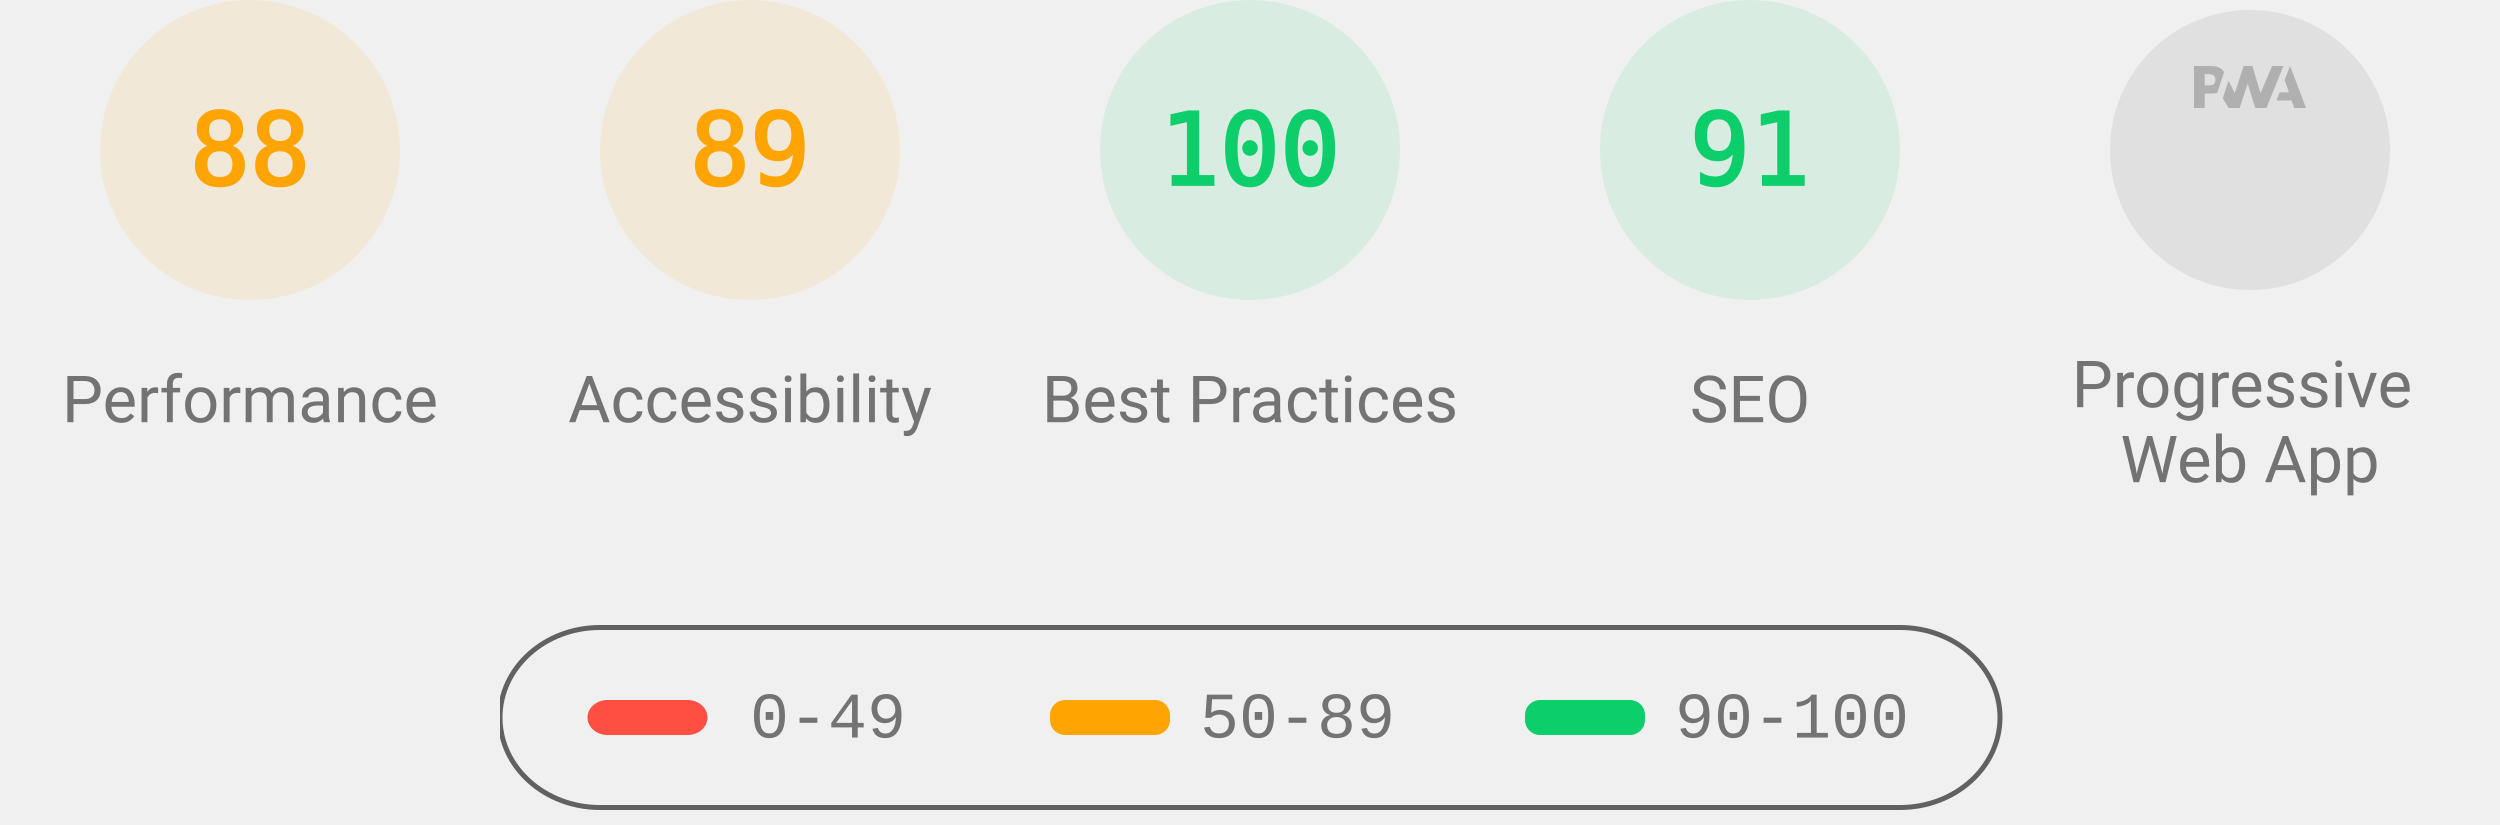
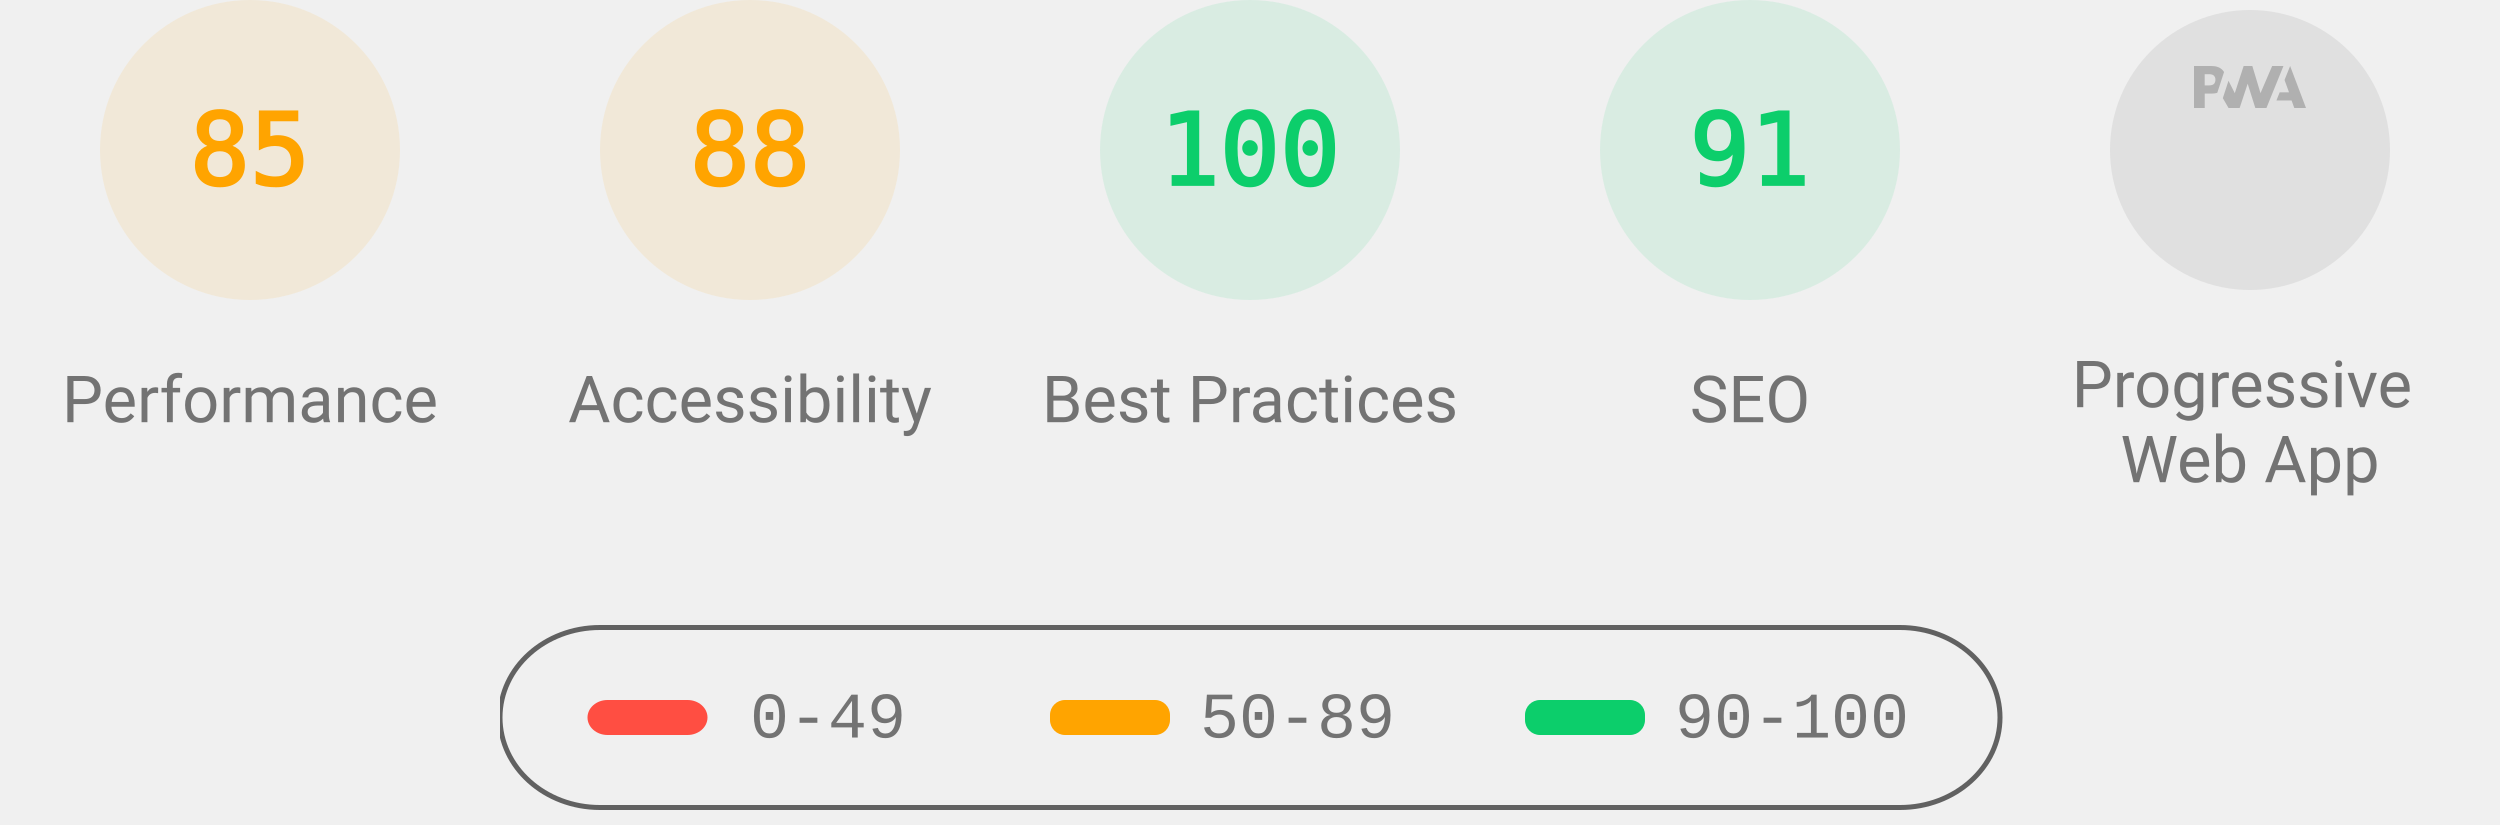
<svg xmlns="http://www.w3.org/2000/svg" class="theme--agnostic" fill="none" width="1000" height="330">
  <style>
			.gauge-base {
				opacity: 0.1
			}

			.gauge-arc {
				fill: none;
				animation-delay: 250ms;
				stroke-linecap: round;
				transform: rotate(-90deg);
				transform-origin: 100px 60px;
				animation: load-gauge 1s ease forwards
			}

			.guage-text {
				font-size: 40px;
				font-family: monospace;
				text-align: center
			}

			.guage-red {
				color: #ff4e42;
				fill: #ff4e42;
				stroke: #ff4e42
			}
			.guage-orange {
				color: #ffa400;
				fill: #ffa400;
				stroke: #ffa400
			}
			.guage-green {
				color: #0cce6b;
				fill: #0cce6b;
				stroke: #0cce6b
			}
			.theme--agnostic .guage-undefined {
				color: #5c5c5c;
				fill: #5c5c5c;
				stroke: #5c5c5c
			}
			.theme--light .guage-undefined {
				color: #1e1e1e;
				fill: #1e1e1e;
				stroke: #1e1e1e
			}
			.theme--dark .guage-undefined {
				color: #f5f5f5;
				fill: #f5f5f5;
				stroke: #f5f5f5
			}

			.guage-title {
				stroke: none;
				font-size: 26px;
				line-height: 26px;
				font-family: Roboto, Halvetica, Arial, sans-serif
			}
			.metric.guage-title {
				font-family: 'Courier New', Courier, monospace
			}
			.theme--agnostic .guage-title {
				color: #737373;
				fill: #737373
			}
			.theme--light .guage-title {
				color: #212121;
				fill: #212121
			}
			.theme--dark .guage-title {
				color: #f5f5f5;
				fill: #f5f5f5
			}

			@keyframes load-gauge {
				from {
					stroke-dasharray: 0 352.858
				}
			}
			.lh-gauge--pwa__disc {
				fill: #e0e0e0
			}
			.lh-gauge--pwa__logo {
				position: relative;
				fill: #b0b0b0
			}
			.lh-gauge--pwa__invisible {
				display: none
			}
			.lh-gauge--pwa__visible {
				display: inline
			}
			.guage-invisible {
				display: none
			}
			.lh-gauge--pwa__logo--primary-color {
				fill: #304ffe
			}
			.theme--agnostic .lh-gauge--pwa__logo--secondary-color {
				fill: #787878
			}
			.theme--light .lh-gauge--pwa__logo--secondary-color {
				fill: #3d3d3d
			}
			.theme--dark .lh-gauge--pwa__logo--secondary-color {
				fill: #d8b6b6
			}
			.theme--light #svg_2 {
				stroke: #00000022
			}
			.theme--agnostic #svg_2 {
				stroke: #616161
			}
			.theme--light #svg_2 {
				stroke: #00000022
			}
			.theme--dark #svg_2 {
				stroke: #f5f5f566
			}
		</style>
  <svg class="guage-div guage-perf guage-orange" viewBox="0 0 200 200" width="200" height="200" x="0" y="0">
    <circle class="gauge-base" r="56" cx="100" cy="60" stroke-width="8" />
+     <circle class="gauge-arc guage-arc-1" r="56" cx="100" cy="60" stroke-width="8" style="stroke-dasharray: 299.079, 351.858;" />
+     <text class="guage-text" x="100px" y="60px" alignment-baseline="central" dominant-baseline="central" text-anchor="middle">85</text>
+     <text class="guage-title" x="100px" y="160px" alignment-baseline="central" dominant-baseline="central" text-anchor="middle">Performance</text>
+   </svg>,<svg class="guage-div guage-perf guage-orange" viewBox="0 0 200 200" width="200" height="200" x="200" y="0">
+     <circle class="gauge-base" r="56" cx="100" cy="60" stroke-width="8" />
    <circle class="gauge-arc guage-arc-1" r="56" cx="100" cy="60" stroke-width="8" style="stroke-dasharray: 309.635, 351.858;" />
    <text class="guage-text" x="100px" y="60px" alignment-baseline="central" dominant-baseline="central" text-anchor="middle">88</text>
-     <text class="guage-title" x="100px" y="160px" alignment-baseline="central" dominant-baseline="central" text-anchor="middle">Performance</text>
-   </svg>,<svg class="guage-div guage-perf guage-orange" viewBox="0 0 200 200" width="200" height="200" x="200" y="0">
-     <circle class="gauge-base" r="56" cx="100" cy="60" stroke-width="8" />
-     <circle class="gauge-arc guage-arc-1" r="56" cx="100" cy="60" stroke-width="8" style="stroke-dasharray: 313.154, 351.858;" />
-     <text class="guage-text" x="100px" y="60px" alignment-baseline="central" dominant-baseline="central" text-anchor="middle">89</text>
    <text class="guage-title" x="100px" y="160px" alignment-baseline="central" dominant-baseline="central" text-anchor="middle">Accessibility</text>
  </svg>,<svg class="guage-div guage-perf guage-green" viewBox="0 0 200 200" width="200" height="200" x="400" y="0">
    <circle class="gauge-base" r="56" cx="100" cy="60" stroke-width="8" />
    <circle class="gauge-arc guage-arc-1" r="56" cx="100" cy="60" stroke-width="8" style="stroke-dasharray: 351.858, 351.858;" />
    <text class="guage-text" x="100px" y="60px" alignment-baseline="central" dominant-baseline="central" text-anchor="middle">100</text>
    <text class="guage-title" x="100px" y="160px" alignment-baseline="central" dominant-baseline="central" text-anchor="middle">Best Practices</text>
  </svg>,<svg class="guage-div guage-perf guage-green" viewBox="0 0 200 200" width="200" height="200" x="600" y="0">
    <circle class="gauge-base" r="56" cx="100" cy="60" stroke-width="8" />
    <circle class="gauge-arc guage-arc-1" r="56" cx="100" cy="60" stroke-width="8" style="stroke-dasharray: 320.191, 351.858;" />
    <text class="guage-text" x="100px" y="60px" alignment-baseline="central" dominant-baseline="central" text-anchor="middle">91</text>
    <text class="guage-title" x="100px" y="160px" alignment-baseline="central" dominant-baseline="central" text-anchor="middle">SEO</text>
  </svg>,<svg class="guage-div guage-pwa" viewBox="0 0 200 200" width="200" height="200" x="800" y="0">
    <svg viewBox="0 0 60 60" width="112" height="112" x="44" y="4">
      <defs>
        <linearGradient id="lh-gauge--pwa__check-circle__gradient-0" x1="50%" y1="0%" x2="50%" y2="100%">
          <stop stop-color="#00C852" offset="0%" />
          <stop stop-color="#009688" offset="100%" />
        </linearGradient>
        <linearGradient id="lh-gauge--pwa__installable__shadow-gradient-0" x1="76.056%" x2="24.111%" y1="82.995%" y2="24.735%">
          <stop stop-color="#A5D6A7" offset="0%" />
          <stop stop-color="#80CBC4" offset="100%" />
        </linearGradient>
        <linearGradient id="lh-gauge--pwa__fast-reliable__shadow-gradient-0" x1="76.056%" y1="82.995%" x2="25.678%" y2="26.493%">
          <stop stop-color="#64B5F6" offset="0%" />
          <stop stop-color="#2979FF" offset="100%" />
        </linearGradient>
        <g id="lh-gauge--pwa__fast-reliable-badge-0">
          <circle fill="#FFFFFF" cx="10" cy="10" r="10" />
          <path fill="#304FFE" d="M10 3.58l5.25 2.34v3.5c0 3.23-2.24 6.26-5.25 7-3.01-.74-5.25-3.77-5.25-7v-3.5L10 3.58zm-.47 10.74l2.76-4.83.03-.07c.04-.08 0-.24-.22-.24h-1.64l.47-3.26h-.47l-2.7 4.77c-.02.01.05-.1-.04.05-.09.16-.1.31.18.31h1.63l-.47 3.27h.47z" />
        </g>
        <g id="lh-gauge--pwa__installable-badge-0">
          <circle fill="#FFFFFF" cx="10" cy="10" r="10" />
          <path fill="#009688" d="M10 4.167A5.835 5.835 0 0 0 4.167 10 5.835 5.835 0 0 0 10 15.833 5.835 5.835 0 0 0 15.833 10 5.835 5.835 0 0 0 10 4.167zm2.917 6.416h-2.334v2.334H9.417v-2.334H7.083V9.417h2.334V7.083h1.166v2.334h2.334v1.166z" />
        </g>
      </defs>
      <g stroke="none" fill-rule="nonzero">
        <circle class="lh-gauge--pwa__disc" cx="30" cy="30" r="30" />
        <g class="lh-gauge--pwa__logo">
          <path d="M35.66 19.39l.7-1.75h2L37.4 15 38.6 12l3.4 9h-2.51l-.58-1.61z" />
          <path d="M33.52 21l3.65-9h-2.42l-2.5 5.82L30.5 12h-1.86l-1.9 5.82-1.35-2.65-1.21 3.72L25.4 21h2.38l1.72-5.2 1.64 5.2z" />
          <path fill-rule="nonzero" d="M20.3 17.91h1.48c.45 0 .85-.05 1.2-.15l.39-1.18 1.07-3.3a2.64 2.64 0 0 0-.28-.37c-.55-.6-1.36-.91-2.42-.91H18v9h2.3V17.9zm1.96-3.84c.22.22.33.5.33.87 0 .36-.1.65-.29.87-.2.23-.59.35-1.15.35h-.86v-2.41h.87c.52 0 .89.1 1.1.32z" />
        </g>
        <rect class="lh-gauge--pwa__component lh-gauge--pwa__na-line lh-gauge--pwa__invisible" fill="#FFFFFF" x="20" y="32" width="20" height="4" rx="2" />
        <g class="lh-gauge--pwa__component lh-gauge--pwa__fast-reliable-badge lh-gauge--pwa__invisible" transform="translate(20, 29)">
          <path fill="url(#lh-gauge--pwa__fast-reliable__shadow-gradient-0)" d="M33.63 19.49A30 30 0 0 1 16.2 30.36L3 17.14 17.14 3l16.49 16.49z" />
          <use href="#lh-gauge--pwa__fast-reliable-badge-0" />
        </g>
        <g class="lh-gauge--pwa__component lh-gauge--pwa__installable-badge lh-gauge--pwa__invisible" transform="translate(20, 29)">
          <path fill="url(#lh-gauge--pwa__installable__shadow-gradient-0)" d="M33.629 19.487c-4.272 5.453-10.391 9.39-17.415 10.869L3 17.142 17.142 3 33.63 19.487z" />
          <use href="#lh-gauge--pwa__installable-badge-0" />
        </g>
        <g class="lh-gauge--pwa__component lh-gauge--pwa__fast-reliable-installable-badges lh-gauge--pwa__invisible">
          <g transform="translate(8, 29)">
            <path fill="url(#lh-gauge--pwa__fast-reliable__shadow-gradient-0)" d="M16.321 30.463L3 17.143 17.142 3l22.365 22.365A29.864 29.864 0 0 1 22 31c-1.942 0-3.84-.184-5.679-.537z" />
            <use href="#lh-gauge--pwa__fast-reliable-badge-0" />
          </g>
          <g transform="translate(32, 29)">
            <path fill="url(#lh-gauge--pwa__installable__shadow-gradient-0)" d="M25.982 11.84a30.107 30.107 0 0 1-13.08 15.203L3 17.143 17.142 3l8.84 8.84z" />
            <use href="#lh-gauge--pwa__installable-badge-0" />
          </g>
        </g>
        <g class="lh-gauge--pwa__component lh-gauge--pwa__check-circle lh-gauge--pwa__invisible" transform="translate(18, 28)">
          <circle fill="#FFFFFF" cx="12" cy="12" r="12" />
          <path fill="url(#lh-gauge--pwa__check-circle__gradient-0)" d="M12 2a10 10 0 1 0 0 20 10 10 0 0 0 0-20zm-2 15l-5-5 1.41-1.41L10 14.17l7.59-7.59L19 8l-9 9z" />
        </g>
      </g>
    </svg>
    <text class="guage-title" y="160px" alignment-baseline="central" dominant-baseline="central" text-anchor="middle">
      <tspan x="100px" dy="-6px">Progressive</tspan>
      <tspan x="100px" dy="30px">Web App</tspan>
    </text>
  </svg>
  <svg width="604" height="76" x="200" y="250">
    <g>
      <rect fill="none" id="canvas_background" height="80" width="604" y="-1" x="-1" />
      <g display="none" overflow="visible" y="0" x="0" height="100%" width="100%" id="canvasGrid">
        <rect fill="url(#gridpattern)" stroke-width="0" y="0" x="0" height="100%" width="100%" />
      </g>
    </g>
    <g>
      <rect fill-opacity="0" stroke-width="2" rx="40" id="svg_2" height="72" width="600" y="1" x="0" fill="#000000" />
      <rect stroke="#000" rx="8" id="svg_3" height="14" width="48" y="30" x="35" stroke-opacity="null" stroke-width="0" fill="#ff4e42" />
      <rect stroke="#000" rx="6" id="svg_4" height="14" width="48" y="30" x="220" stroke-opacity="null" stroke-width="0" fill="#ffa400" />
      <rect stroke="#000" rx="6" id="svg_5" height="14" width="48" y="30" x="410" stroke-opacity="null" stroke-width="0" fill="#0cce6b" />
      <text class="metric guage-title" xml:space="preserve" text-anchor="start" font-size="26" id="svg_6" y="45" x="100" stroke-opacity="null" stroke-width="0" stroke="#000">0-49</text>
      <text class="metric guage-title" xml:space="preserve" text-anchor="start" font-size="26" id="svg_7" y="45" x="280" stroke-opacity="null" stroke-width="0" stroke="#000">50-89</text>
      <text class="metric guage-title" xml:space="preserve" text-anchor="start" font-size="26" id="svg_8" y="45" x="470" stroke-opacity="null" stroke-width="0" stroke="#000">90-100</text>
    </g>
  </svg>
</svg>
